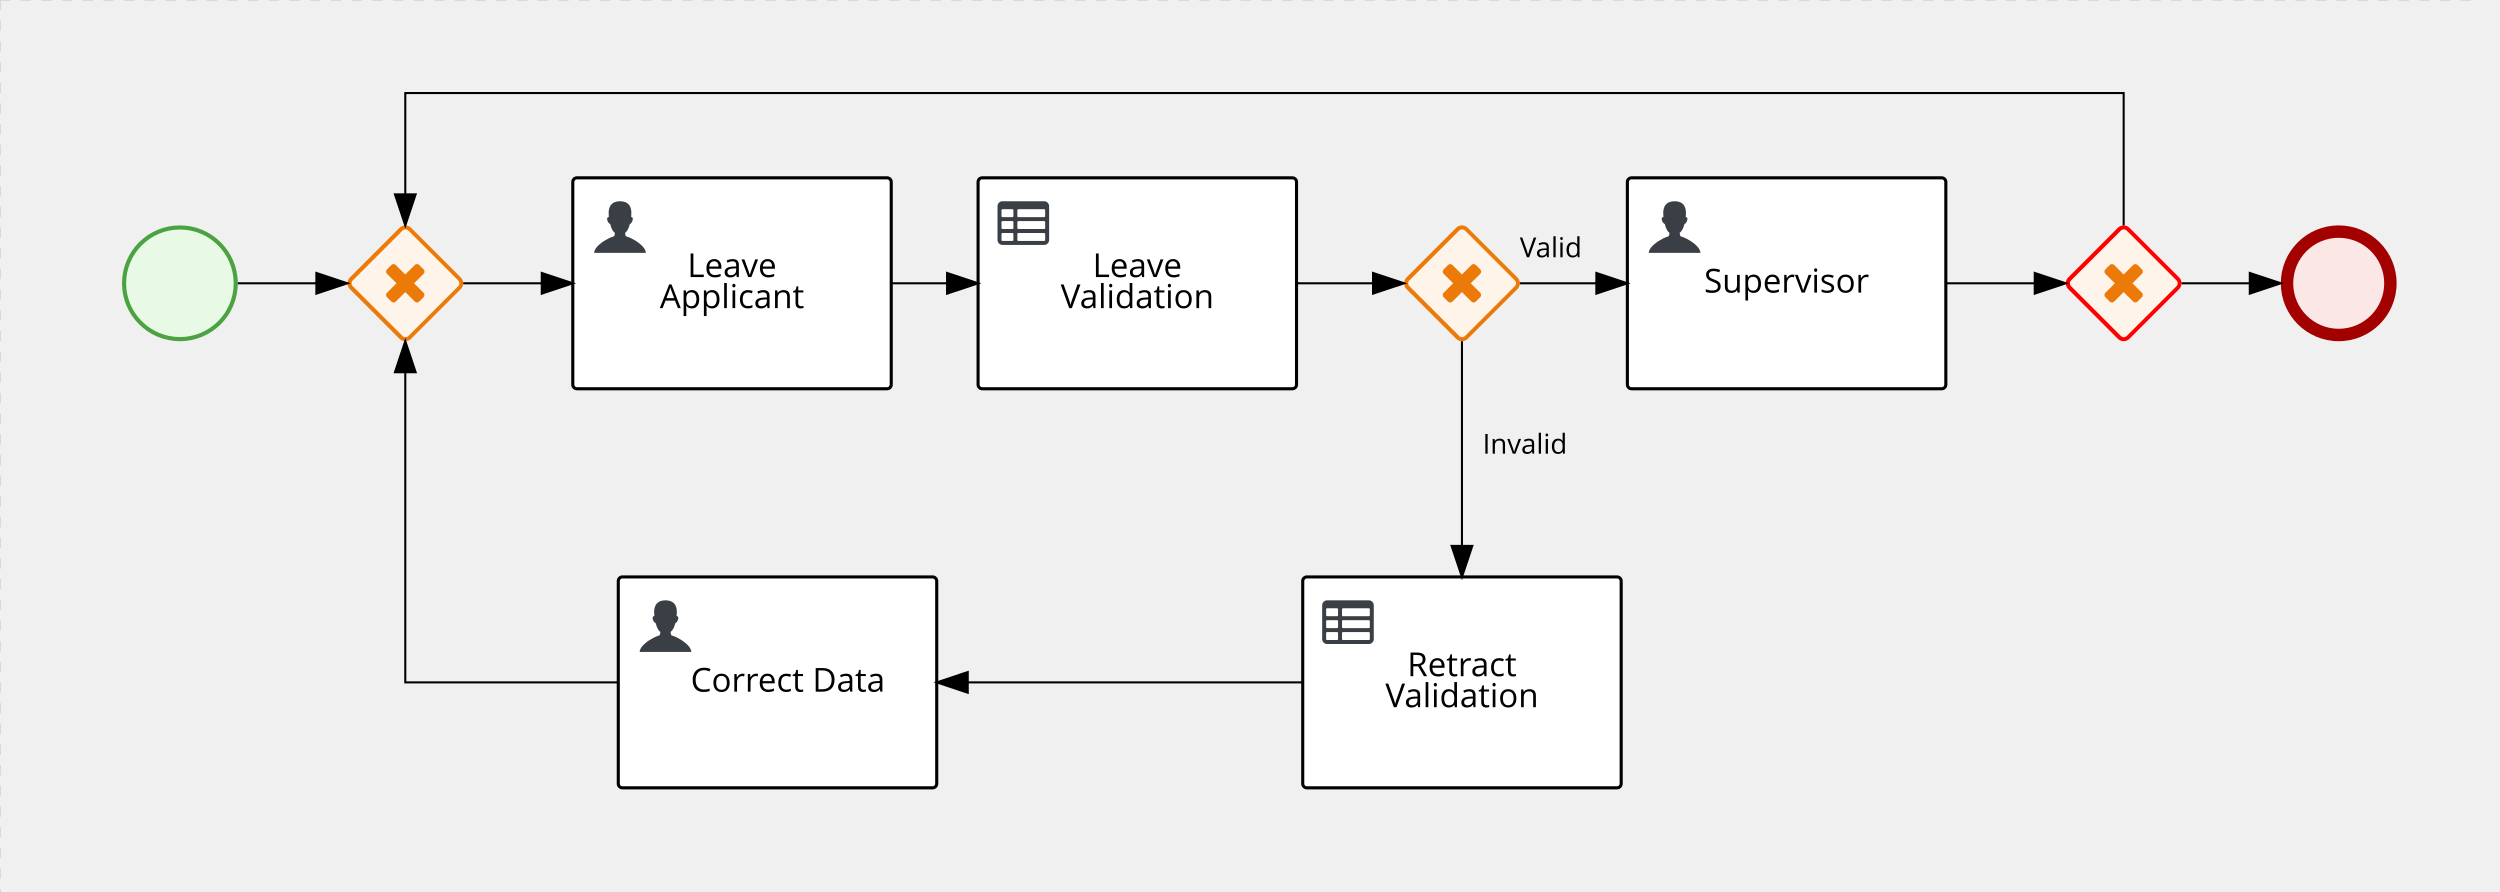
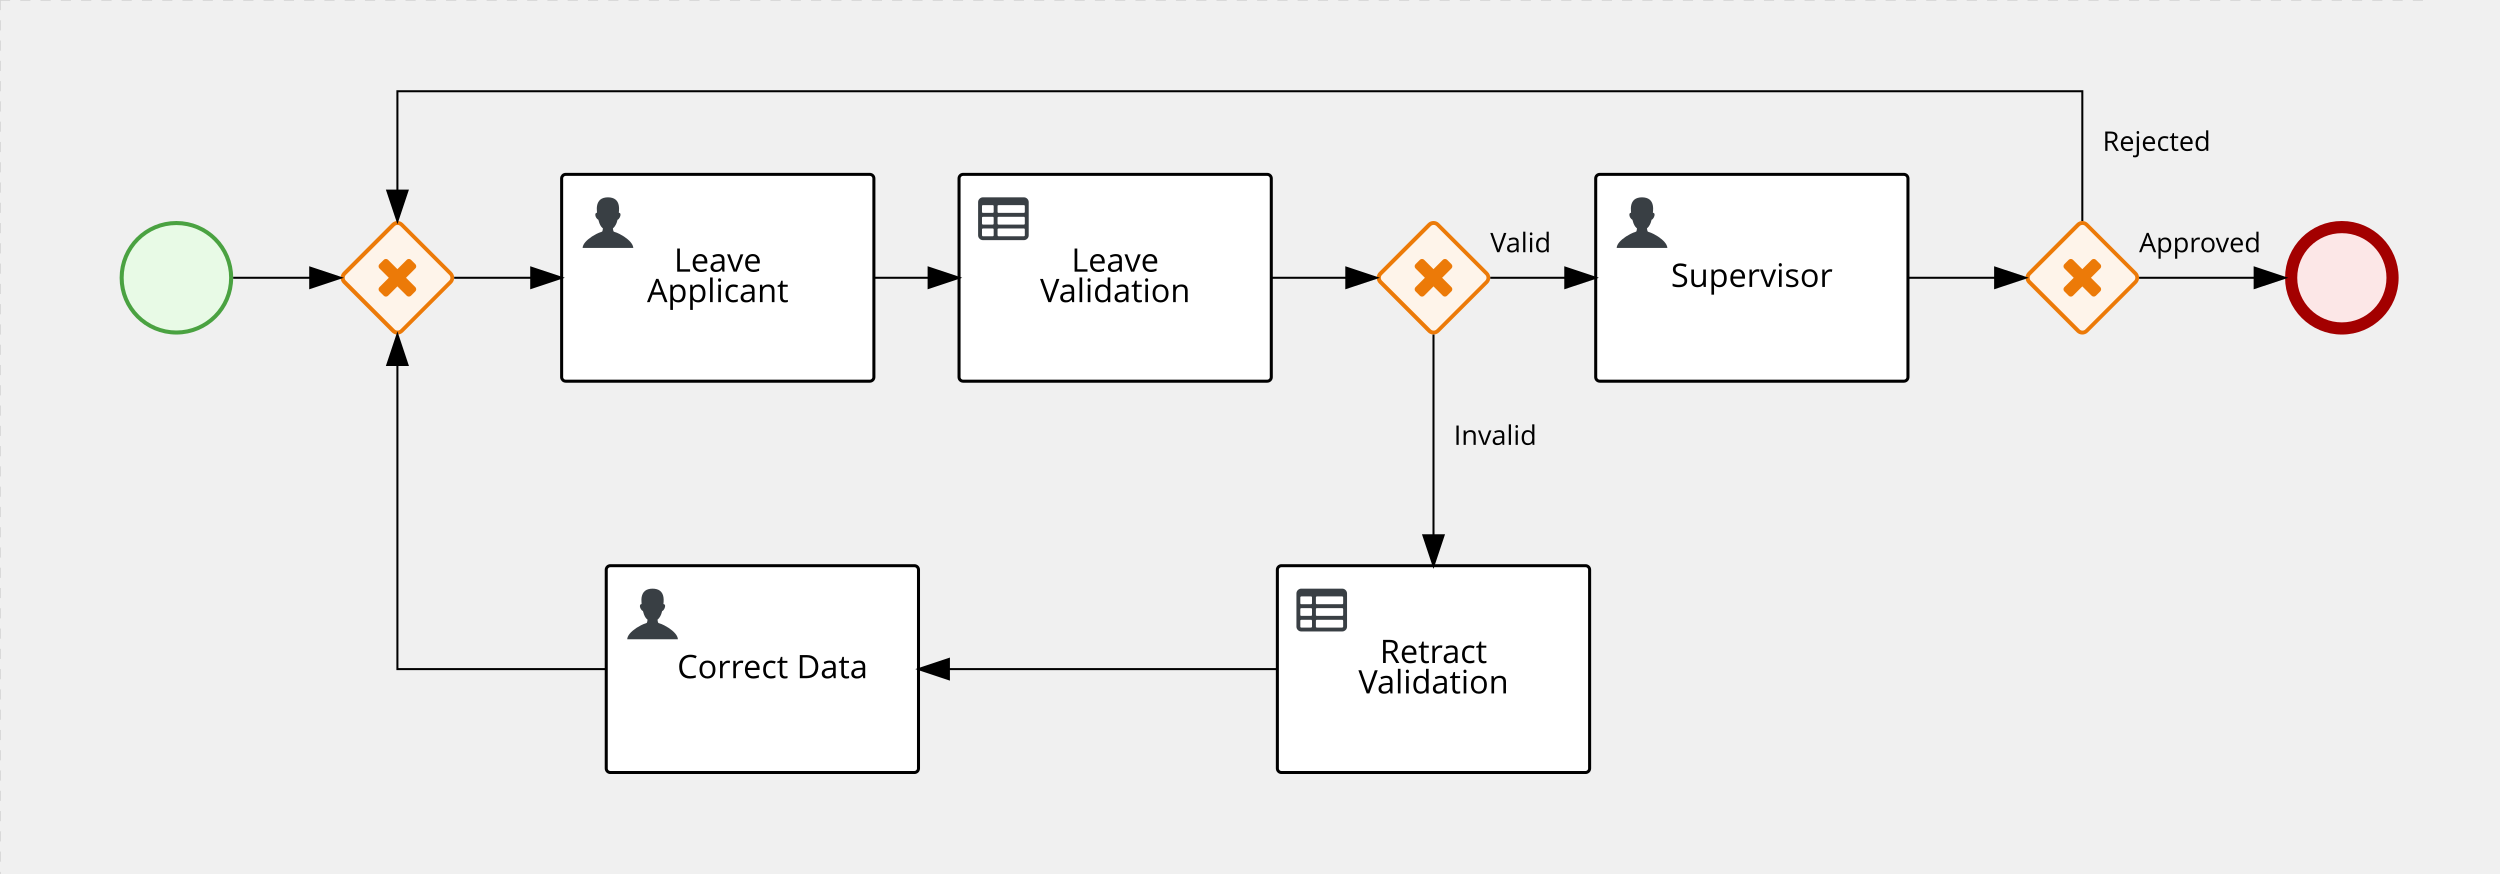
- <svg xmlns="http://www.w3.org/2000/svg" version="1.1" width="1209" height="431" viewBox="0 0 1209 431">
+ <svg xmlns="http://www.w3.org/2000/svg" version="1.1" width="1233" height="431" viewBox="0 0 1233 431">
  <defs />
  <g transform="matrix(1,0,0,1,0,0)">
    <g>
      <g>
        <g>
          <path fill="none" stroke="#d3d3d3" paint-order="fill stroke markers" d=" M 0 0 L 1200 0" stroke-miterlimit="10" stroke-opacity="0.8" stroke-dasharray="5" />
        </g>
        <g>
          <path fill="none" stroke="#d3d3d3" paint-order="fill stroke markers" d=" M 0 0 L 0 800" stroke-miterlimit="10" stroke-opacity="0.8" stroke-dasharray="5" />
        </g>
      </g>
      <g id="_45A9F85B-113D-4D2F-9EC0-90E68557EF6D" bpmn2nodeid="_45A9F85B-113D-4D2F-9EC0-90E68557EF6D" transform="matrix(1,0,0,1,59,109)">
        <g>
          <path fill="none" stroke="none" />
        </g>
        <g transform="matrix(0.125,0,0,0.125,0,0)">
          <g transform="matrix(1,0,0,1,0,0)">
            <path fill="#e8fae6" stroke="none" id="_45A9F85B-113D-4D2F-9EC0-90E68557EF6D?shapeType=BACKGROUND" paint-order="stroke fill markers" d=" M 0 0 M 444 224 C 444 263.9 434.2 300.8 414.4 334.5 C 394.7 368.2 368 394.9 334.4 414.5 C 300.8 434.1 263.9 444 224 444 C 184.1 444 147.2 434.2 113.5 414.4 C 79.8 394.7 53.1 368 33.5 334.4 C 13.9 300.8 4 263.9 4 224 C 4 184.1 13.8 147.2 33.6 113.5 C 53.4 79.8 80.1 53.1 113.6 33.5 C 147.1 13.9 184.1 4 224 4 C 263.9 4 300.8 13.8 334.5 33.6 C 368.2 53.4 394.9 80.1 414.5 113.6 C 434.1 147.1 444 184.1 444 224 Z" />
          </g>
          <g>
            <g transform="matrix(1,0,0,1,0,0)">
              <g transform="matrix(1,0,0,1,0,0)">
                <path fill="#4aa241" stroke="none" id="_45A9F85B-113D-4D2F-9EC0-90E68557EF6D?shapeType=BORDER&amp;renderType=FILL" paint-order="stroke fill markers" d=" M 0 0 M 224 0 C 100.3 0 0 100.3 0 224 C 0 347.7 100.3 448 224 448 C 347.7 448 448 347.7 448 224 C 448 100.3 347.7 0 224 0 Z M 0 0 M 224 432 C 109.1 432 16 338.9 16 224 C 16 109.1 109.1 16 224 16 C 338.9 16 432 109.1 432 224 C 432 338.9 338.9 432 224 432 Z" />
              </g>
            </g>
          </g>
        </g>
        <g transform="matrix(1,0,0,1,28,61)" />
      </g>
      <g id="_3128CA61-06FF-444F-812F-2846A53C544F" bpmn2nodeid="_3128CA61-06FF-444F-812F-2846A53C544F" transform="matrix(1,0,0,1,473,86)">
        <g>
          <path fill="none" stroke="none" />
        </g>
        <g transform="matrix(1,0,0,1,0,0)">
          <path fill="#ffffff" stroke="none" id="_3128CA61-06FF-444F-812F-2846A53C544F?shapeType=BACKGROUND" paint-order="stroke fill markers" d=" M 2 0 L 152 0 L 152 0 A 2 2 0 0 1 154 2 L 154 100 L 154 100 A 2 2 0 0 1 152 102 L 2 102 L 2 102 A 2 2 0 0 1 0 100 L 0 2 L 0 2 A 2 2 0 0 1 2 0 Z" />
        </g>
        <g transform="matrix(1,0,0,1,0,0)">
          <path fill="none" stroke="rgb(0,0,0)" id="_3128CA61-06FF-444F-812F-2846A53C544F?shapeType=BORDER&amp;renderType=STROKE" paint-order="fill stroke markers" d=" M 2 0 L 152 0 L 152 0 A 2 2 0 0 1 154 2 L 154 100 L 154 100 A 2 2 0 0 1 152 102 L 2 102 L 2 102 A 2 2 0 0 1 0 100 L 0 2 L 0 2 A 2 2 0 0 1 2 0 Z" stroke-miterlimit="10" stroke-width="1.5" stroke-dasharray="" />
        </g>
        <g>
          <g transform="matrix(0.06,0,0,0.06,9.4,9.4)">
            <g transform="matrix(1,0,0,1,0,0)">
              <path fill="#393f44" stroke="none" id="_3128CA61-06FF-444F-812F-2846A53C544Fundefined" paint-order="stroke fill markers" d=" M 0 0 M 128 344 L 128 296 C 128 293.7 127.2 291.8 125.8 290.2 C 124.4 288.6 122.4 288 120 288 L 40 288 C 37.7 288 35.8 288.8 34.2 290.2 C 32.6 291.6 32 293.7 32 296 L 32 344 C 32 346.3 32.8 348.2 34.2 349.8 C 35.6 351.4 37.6 352 40 352 L 120 352 C 122.3 352 124.2 351.2 125.8 349.8 C 127.4 348.4 128 346.3 128 344 Z M 0 0 M 128 248 L 128 200 C 128 197.7 127.2 195.8 125.8 194.2 C 124.4 192.6 122.4 192 120 192 L 40 192 C 37.7 192 35.8 192.8 34.2 194.2 C 32.6 195.6 32 197.7 32 200 L 32 248 C 32 250.3 32.8 252.2 34.2 253.8 C 35.6 255.4 37.6 256 40 256 L 120 256 C 122.3 256 124.2 255.2 125.8 253.8 C 127.4 252.4 128 250.3 128 248 Z M 0 0 M 376 352 C 378.3 352 380.2 351.2 381.8 349.8 C 383.4 348.4 384 346.4 384 344 L 384 296 C 384 293.7 383.2 291.8 381.8 290.2 C 380.4 288.6 378.4 288 376 288 L 168 288 C 165.7 288 163.8 288.8 162.2 290.2 C 160.6 291.6 160 293.6 160 296 L 160 344 C 160 346.3 160.8 348.2 162.2 349.8 C 163.6 351.4 165.6 352 168 352 L 376 352 Z M 0 0 M 128 152 L 128 104 C 128 101.7 127.2 99.8 125.8 98.2 C 124.4 96.6 122.3 96 120 96 L 40 96 C 37.7 96 35.8 96.8 34.2 98.2 C 32.6 99.6 32 101.7 32 104 L 32 152 C 32 154.3 32.8 156.2 34.2 157.8 C 35.6 159.4 37.6 160 40 160 L 120 160 C 122.3 160 124.2 159.2 125.8 157.8 C 127.4 156.4 128 154.3 128 152 Z M 0 0 M 376 256 C 378.3 256 380.2 255.2 381.8 253.8 C 383.4 252.4 384 250.4 384 248 L 384 200 C 384 197.7 383.2 195.8 381.8 194.2 C 380.4 192.6 378.4 192 376 192 L 168 192 C 165.7 192 163.8 192.8 162.2 194.2 C 160.6 195.6 160 197.6 160 200 L 160 248 C 160 250.3 160.8 252.2 162.2 253.8 C 163.6 255.4 165.6 256 168 256 L 376 256 Z M 0 0 M 376 160 C 378.3 160 380.2 159.2 381.8 157.8 C 383.4 156.4 384 154.4 384 152 L 384 104 C 384 101.7 383.2 99.8 381.8 98.2 C 380.4 96.6 378.3 96 376 96 L 168 96 C 165.7 96 163.8 96.8 162.2 98.2 C 160.6 99.6 160 101.6 160 104 L 160 152 C 160 154.3 160.8 156.2 162.2 157.8 C 163.6 159.4 165.6 160 168 160 L 376 160 Z M 0 0 M 416 72 L 416 344 C 416 355 412.1 364.4 404.2 372.2 C 396.3 380 387 384 376 384 L 40 384 C 29 384 19.6 380.1 11.8 372.2 C 4 364.3 0 355 0 344 L 0 72 C 0 61 3.9 51.6 11.8 43.8 C 19.7 36 29 32 40 32 L 376 32 C 387 32 396.4 35.9 404.2 43.8 C 412 51.7 416 61 416 72 Z" />
            </g>
          </g>
        </g>
        <g transform="matrix(1,0,0,1,39.96094,36)">
          <text fill="#000000" stroke="none" font-family="Open Sans" font-size="12pt" font-style="normal" font-weight="normal" text-decoration="normal" x="37.039" y="12" text-anchor="middle" dominant-baseline="alphabetic">   Leave    </text>
          <text fill="#000000" stroke="none" font-family="Open Sans" font-size="12pt" font-style="normal" font-weight="normal" text-decoration="normal" x="37.039" y="27" text-anchor="middle" dominant-baseline="alphabetic">Validation</text>
        </g>
      </g>
-       <g id="_B53A46A0-3776-4D28-A515-E88C177B3C60" bpmn2nodeid="_B53A46A0-3776-4D28-A515-E88C177B3C60" transform="matrix(1,0,0,1,1103,109)">
-         <g>
-           <path fill="none" stroke="none" />
-         </g>
-         <g transform="matrix(0.125,0,0,0.125,0,0)">
-           <g transform="matrix(1,0,0,1,0,0)">
-             <path fill="#fce7e7" stroke="none" id="_B53A46A0-3776-4D28-A515-E88C177B3C60?shapeType=BACKGROUND" paint-order="stroke fill markers" d=" M 0 0 M 444 224 C 444 263.9 434.2 300.8 414.4 334.5 C 394.7 368.2 368 394.9 334.4 414.5 C 300.8 434.1 263.9 444 224 444 C 184.1 444 147.2 434.2 113.5 414.4 C 79.8 394.7 53.1 368 33.5 334.4 C 13.9 300.8 4 263.9 4 224 C 4 184.1 13.8 147.2 33.6 113.5 C 53.4 79.8 80.1 53.1 113.6 33.5 C 147.1 13.9 184.1 4 224 4 C 263.9 4 300.8 13.8 334.5 33.6 C 368.2 53.4 394.9 80.1 414.5 113.6 C 434.1 147.1 444 184.1 444 224 Z" />
-           </g>
-           <g>
-             <g transform="matrix(1,0,0,1,0,0)">
-               <g transform="matrix(1,0,0,1,0,0)">
-                 <path fill="#a30000" stroke="none" id="_B53A46A0-3776-4D28-A515-E88C177B3C60?shapeType=BORDER&amp;renderType=FILL" paint-order="stroke fill markers" d=" M 0 0 M 224 0 C 100.3 0 0 100.3 0 224 C 0 347.7 100.3 448 224 448 C 347.7 448 448 347.7 448 224 C 448 100.3 347.7 0 224 0 Z M 0 0 M 224 400 C 126.8 400 48 321.2 48 224 C 48 126.8 126.8 48 224 48 C 321.2 48 400 126.8 400 224 C 400 321.2 321.2 400 224 400 Z" />
-               </g>
-             </g>
-           </g>
-         </g>
-         <g transform="matrix(1,0,0,1,28,61)" />
-       </g>
      <g id="_3A1455F0-6B95-41C6-AA6C-50686B420504" bpmn2nodeid="_3A1455F0-6B95-41C6-AA6C-50686B420504" transform="matrix(1,0,0,1,168,109)">
        <g>
          <path fill="none" stroke="none" />
        </g>
        <g transform="matrix(0.125,0,0,0.125,0,0)">
          <g transform="matrix(1,0,0,1,0,0)">
            <path fill="#fef4ea" stroke="none" id="_3A1455F0-6B95-41C6-AA6C-50686B420504?shapeType=BACKGROUND" paint-order="stroke fill markers" d=" M 0 0 M 224.4 4.3 C 216.4 4.3 208.4 7.3 202.3 13.4 L 13.5 202.2 C 1.3 214.4 1.3 234.2 13.5 246.4 L 202.2 435.1 C 208.3 441.2 216.4 444.2 224.3 444.2 C 232.2 444.2 240.3 441.2 246.4 435.1 L 435.1 246.4 C 447.3 234.2 447.3 214.4 435.1 202.2 L 246.5 13.4 C 240.4 7.3 232.4 4.3 224.4 4.3 L 224.4 4.3 Z" />
          </g>
          <g>
            <g transform="matrix(1,0,0,1,0,0)">
              <g transform="matrix(1,0,0,1,0,0)">
-                 <path fill="#ec7a08" stroke="none" id="_3A1455F0-6B95-41C6-AA6C-50686B420504?shapeType=BORDER&amp;renderType=FILL" paint-order="stroke fill markers" d=" M 0 0 M 20.8 212.7 L 213.3 20.2 C 219.6 13.9 229.7 13.9 235.9 20.2 L 428.4 212.7 C 434.7 219 434.7 229.1 428.4 235.3 L 235.9 427.8 C 229.6 434.1 219.5 434.1 213.3 427.8 L 20.8 235.3 C 14.5 229.1 14.5 218.9 20.8 212.7 L 20.8 212.7 Z M 0 0 M 0 224 C 0 232.1 3.1 240.3 9.3 246.5 L 201.5 438.7 C 213.9 451.1 234.1 451.1 246.5 438.7 L 438.7 246.5 C 444.9 240.3 448 232.1 448 224 C 448 215.9 444.9 207.7 438.7 201.5 L 246.5 9.3 C 234.1 -3.1 213.9 -3.1 201.5 9.3 L 9.3 201.5 C 3.1 207.7 0 215.9 0 224 L 0 224 Z" />
+                 <path fill="rgb(236,122,8)" stroke="none" id="_3A1455F0-6B95-41C6-AA6C-50686B420504?shapeType=BORDER&amp;renderType=FILL" paint-order="stroke fill markers" d=" M 0 0 M 20.8 212.7 L 213.3 20.2 C 219.6 13.9 229.7 13.9 235.9 20.2 L 428.4 212.7 C 434.7 219 434.7 229.1 428.4 235.3 L 235.9 427.8 C 229.6 434.1 219.5 434.1 213.3 427.8 L 20.8 235.3 C 14.5 229.1 14.5 218.9 20.8 212.7 L 20.8 212.7 Z M 0 0 M 0 224 C 0 232.1 3.1 240.3 9.3 246.5 L 201.5 438.7 C 213.9 451.1 234.1 451.1 246.5 438.7 L 438.7 246.5 C 444.9 240.3 448 232.1 448 224 C 448 215.9 444.9 207.7 438.7 201.5 L 246.5 9.3 C 234.1 -3.1 213.9 -3.1 201.5 9.3 L 9.3 201.5 C 3.1 207.7 0 215.9 0 224 L 0 224 Z" />
              </g>
            </g>
          </g>
          <g>
            <g transform="matrix(1,0,0,1,0,0)">
              <g transform="matrix(1,0,0,1,0,0)">
                <path fill="#ec7a08" stroke="none" id="_3A1455F0-6B95-41C6-AA6C-50686B420504undefined" paint-order="stroke fill markers" d=" M 0 0 M 298.2 269.2 C 298.2 272.6 297.1 275.3 294.7 277.7 L 277.7 294.7 C 275.3 297.1 272.6 298.2 269.2 298.2 C 265.8 298.2 263.1 297.1 260.7 294.7 L 224 258 L 187.2 294.8 C 184.8 297.2 182.1 298.3 178.7 298.3 C 175.3 298.3 172.6 297.2 170.2 294.8 L 153.2 277.8 C 150.8 275.4 149.7 272.7 149.7 269.3 C 149.7 265.9 150.8 263.2 153.2 260.8 L 190 224 L 153.2 187.2 C 150.8 184.8 149.7 182 149.7 178.7 C 149.7 175.3 150.8 172.5 153.2 170.2 L 170.2 153.2 C 172.6 150.8 175.3 149.7 178.7 149.7 C 182.1 149.7 184.8 150.8 187.2 153.2 L 224 190 L 260.8 153.2 C 263.2 150.8 265.9 149.7 269.3 149.7 C 272.7 149.7 275.4 150.8 277.8 153.2 L 294.8 170.2 C 297.2 172.5 298.3 175.3 298.3 178.7 C 298.3 182 297.2 184.8 294.8 187.2 L 258 224 L 294.8 260.8 C 297.1 263.1 298.2 265.9 298.2 269.2 Z" />
              </g>
            </g>
          </g>
        </g>
        <g transform="matrix(1,0,0,1,28,61)" />
      </g>
      <g id="_FD8B6097-A420-4361-A108-7C8D0276E09D" bpmn2nodeid="_FD8B6097-A420-4361-A108-7C8D0276E09D" transform="matrix(1,0,0,1,299,279)">
        <g>
          <path fill="none" stroke="none" />
        </g>
        <g transform="matrix(1,0,0,1,0,0)">
          <path fill="#ffffff" stroke="none" id="_FD8B6097-A420-4361-A108-7C8D0276E09D?shapeType=BACKGROUND" paint-order="stroke fill markers" d=" M 2 0 L 152 0 L 152 0 A 2 2 0 0 1 154 2 L 154 100 L 154 100 A 2 2 0 0 1 152 102 L 2 102 L 2 102 A 2 2 0 0 1 0 100 L 0 2 L 0 2 A 2 2 0 0 1 2 0 Z" />
        </g>
        <g transform="matrix(1,0,0,1,0,0)">
          <path fill="none" stroke="#000000" id="_FD8B6097-A420-4361-A108-7C8D0276E09D?shapeType=BORDER&amp;renderType=STROKE" paint-order="fill stroke markers" d=" M 2 0 L 152 0 L 152 0 A 2 2 0 0 1 154 2 L 154 100 L 154 100 A 2 2 0 0 1 152 102 L 2 102 L 2 102 A 2 2 0 0 1 0 100 L 0 2 L 0 2 A 2 2 0 0 1 2 0 Z" stroke-miterlimit="10" stroke-width="1.5" stroke-dasharray="" />
        </g>
        <g>
          <g transform="matrix(0.06,0,0,0.06,9.4,9.4)">
            <g transform="matrix(1,0,0,1,0,0)">
              <path fill="#393f44" stroke="none" id="_FD8B6097-A420-4361-A108-7C8D0276E09Dundefined" paint-order="stroke fill markers" d=" M 0 0 M 16 445.21 C 16 440.869 18.784 431.129 22.001 424.217 C 35.768 394.64 77.283 359.28 129 333.084 C 144.516 325.224 157.347 319.964 167.807 317.174 C 171.932 316.074 175.729 314.414 176.525 313.363 C 178.894 310.234 180.914 302.908 181.727 294.5 L 182.5 286.5 L 178.507 283.455 C 166.303 274.146 154.284 251.678 148.04 226.5 C 145.611 216.707 145.056 215.462 142.984 215.158 C 141.703 214.97 138.083 212.243 134.939 209.099 C 123.233 197.393 116.891 177.376 121.44 166.49 C 123.002 162.751 128.155 159.01 131.75 159.004 C 134.448 159 134.471 158.603 132.914 138.788 C 130.927 113.496 134.279 92.265 143.132 74.076 C 152.232 55.38 167.569 42.882 189.049 36.66 C 210.203 30.532 237.797 30.532 258.951 36.66 C 300.042 48.563 318.958 83.806 314.955 141 C 314.32 150.075 313.624 157.788 313.409 158.14 C 313.194 158.493 314.575 159.073 316.479 159.43 C 328.929 161.766 330.986 177.018 321.496 196.621 C 316.903 206.109 309.357 214.508 304.817 215.185 C 303.023 215.453 302.293 217.146 299.943 226.5 C 296.659 239.567 294.474 245.305 287.948 257.995 C 282.491 268.606 273.035 281.109 268.108 284.229 L 264.871 286.278 L 265.518 292.889 C 266.345 301.33 268.639 309.871 270.877 312.837 C 272.067 314.415 275.002 315.79 280.063 317.139 C 291.069 320.075 303.617 325.274 321 334.102 C 369.815 358.891 410.848 393.758 425.032 422.5 C 429.07 430.682 432 440.232 432 445.21 L 432 448 L 224 448 L 16 448 L 16 445.21 Z" />
            </g>
          </g>
        </g>
        <g transform="matrix(1,0,0,1,4.04,13.68)">
          <g transform="matrix(0.04,0,0,0.04,63.36,69.12)">
            <g transform="matrix(1,0,0,1,0,0)">
              <path fill="none" stroke="none" />
            </g>
            <g transform="matrix(1,0,0,1,0,0)">
              <path fill="none" stroke="none" />
            </g>
          </g>
        </g>
        <g transform="matrix(1,0,0,1,35,43.5)">
          <text fill="#000000" stroke="none" font-family="Open Sans" font-size="12pt" font-style="normal" font-weight="normal" text-decoration="normal" x="47.004" y="12" text-anchor="middle" dominant-baseline="alphabetic">Correct Data</text>
        </g>
      </g>
      <g id="_AF8FD5C0-3640-46F4-9AAA-086F78527987" bpmn2nodeid="_AF8FD5C0-3640-46F4-9AAA-086F78527987" transform="matrix(1,0,0,1,630,279)">
        <g>
          <path fill="none" stroke="none" />
        </g>
        <g transform="matrix(1,0,0,1,0,0)">
          <path fill="#ffffff" stroke="none" id="_AF8FD5C0-3640-46F4-9AAA-086F78527987?shapeType=BACKGROUND" paint-order="stroke fill markers" d=" M 2 0 L 152 0 L 152 0 A 2 2 0 0 1 154 2 L 154 100 L 154 100 A 2 2 0 0 1 152 102 L 2 102 L 2 102 A 2 2 0 0 1 0 100 L 0 2 L 0 2 A 2 2 0 0 1 2 0 Z" />
        </g>
        <g transform="matrix(1,0,0,1,0,0)">
          <path fill="none" stroke="rgb(0,0,0)" id="_AF8FD5C0-3640-46F4-9AAA-086F78527987?shapeType=BORDER&amp;renderType=STROKE" paint-order="fill stroke markers" d=" M 2 0 L 152 0 L 152 0 A 2 2 0 0 1 154 2 L 154 100 L 154 100 A 2 2 0 0 1 152 102 L 2 102 L 2 102 A 2 2 0 0 1 0 100 L 0 2 L 0 2 A 2 2 0 0 1 2 0 Z" stroke-miterlimit="10" stroke-width="1.5" stroke-dasharray="" />
        </g>
        <g>
          <g transform="matrix(0.06,0,0,0.06,9.4,9.4)">
            <g transform="matrix(1,0,0,1,0,0)">
              <path fill="#393f44" stroke="none" id="_AF8FD5C0-3640-46F4-9AAA-086F78527987undefined" paint-order="stroke fill markers" d=" M 0 0 M 128 344 L 128 296 C 128 293.7 127.2 291.8 125.8 290.2 C 124.4 288.6 122.4 288 120 288 L 40 288 C 37.7 288 35.8 288.8 34.2 290.2 C 32.6 291.6 32 293.7 32 296 L 32 344 C 32 346.3 32.8 348.2 34.2 349.8 C 35.6 351.4 37.6 352 40 352 L 120 352 C 122.3 352 124.2 351.2 125.8 349.8 C 127.4 348.4 128 346.3 128 344 Z M 0 0 M 128 248 L 128 200 C 128 197.7 127.2 195.8 125.8 194.2 C 124.4 192.6 122.4 192 120 192 L 40 192 C 37.7 192 35.8 192.8 34.2 194.2 C 32.6 195.6 32 197.7 32 200 L 32 248 C 32 250.3 32.8 252.2 34.2 253.8 C 35.6 255.4 37.6 256 40 256 L 120 256 C 122.3 256 124.2 255.2 125.8 253.8 C 127.4 252.4 128 250.3 128 248 Z M 0 0 M 376 352 C 378.3 352 380.2 351.2 381.8 349.8 C 383.4 348.4 384 346.4 384 344 L 384 296 C 384 293.7 383.2 291.8 381.8 290.2 C 380.4 288.6 378.4 288 376 288 L 168 288 C 165.7 288 163.8 288.8 162.2 290.2 C 160.6 291.6 160 293.6 160 296 L 160 344 C 160 346.3 160.8 348.2 162.2 349.8 C 163.6 351.4 165.6 352 168 352 L 376 352 Z M 0 0 M 128 152 L 128 104 C 128 101.7 127.2 99.8 125.8 98.2 C 124.4 96.6 122.3 96 120 96 L 40 96 C 37.7 96 35.8 96.8 34.2 98.2 C 32.6 99.6 32 101.7 32 104 L 32 152 C 32 154.3 32.8 156.2 34.2 157.8 C 35.6 159.4 37.6 160 40 160 L 120 160 C 122.3 160 124.2 159.2 125.8 157.8 C 127.4 156.4 128 154.3 128 152 Z M 0 0 M 376 256 C 378.3 256 380.2 255.2 381.8 253.8 C 383.4 252.4 384 250.4 384 248 L 384 200 C 384 197.7 383.2 195.8 381.8 194.2 C 380.4 192.6 378.4 192 376 192 L 168 192 C 165.7 192 163.8 192.8 162.2 194.2 C 160.6 195.6 160 197.6 160 200 L 160 248 C 160 250.3 160.8 252.2 162.2 253.8 C 163.6 255.4 165.6 256 168 256 L 376 256 Z M 0 0 M 376 160 C 378.3 160 380.2 159.2 381.8 157.8 C 383.4 156.4 384 154.4 384 152 L 384 104 C 384 101.7 383.2 99.8 381.8 98.2 C 380.4 96.6 378.3 96 376 96 L 168 96 C 165.7 96 163.8 96.8 162.2 98.2 C 160.6 99.6 160 101.6 160 104 L 160 152 C 160 154.3 160.8 156.2 162.2 157.8 C 163.6 159.4 165.6 160 168 160 L 376 160 Z M 0 0 M 416 72 L 416 344 C 416 355 412.1 364.4 404.2 372.2 C 396.3 380 387 384 376 384 L 40 384 C 29 384 19.6 380.1 11.8 372.2 C 4 364.3 0 355 0 344 L 0 72 C 0 61 3.9 51.6 11.8 43.8 C 19.7 36 29 32 40 32 L 376 32 C 387 32 396.4 35.9 404.2 43.8 C 412 51.7 416 61 416 72 Z" />
            </g>
          </g>
        </g>
        <g transform="matrix(1,0,0,1,39.96094,36)">
          <text fill="#000000" stroke="none" font-family="Open Sans" font-size="12pt" font-style="normal" font-weight="normal" text-decoration="normal" x="37.039" y="12" text-anchor="middle" dominant-baseline="alphabetic">  Retract   </text>
          <text fill="#000000" stroke="none" font-family="Open Sans" font-size="12pt" font-style="normal" font-weight="normal" text-decoration="normal" x="37.039" y="27" text-anchor="middle" dominant-baseline="alphabetic">Validation</text>
        </g>
      </g>
      <g id="_5BA29A1B-BB4C-437E-9E50-5C4AE30BDF78" bpmn2nodeid="_5BA29A1B-BB4C-437E-9E50-5C4AE30BDF78" transform="matrix(1,0,0,1,277,86)">
        <g>
          <path fill="none" stroke="none" />
        </g>
        <g transform="matrix(1,0,0,1,0,0)">
          <path fill="#ffffff" stroke="none" id="_5BA29A1B-BB4C-437E-9E50-5C4AE30BDF78?shapeType=BACKGROUND" paint-order="stroke fill markers" d=" M 2 0 L 152 0 L 152 0 A 2 2 0 0 1 154 2 L 154 100 L 154 100 A 2 2 0 0 1 152 102 L 2 102 L 2 102 A 2 2 0 0 1 0 100 L 0 2 L 0 2 A 2 2 0 0 1 2 0 Z" />
        </g>
        <g transform="matrix(1,0,0,1,0,0)">
          <path fill="none" stroke="#000000" id="_5BA29A1B-BB4C-437E-9E50-5C4AE30BDF78?shapeType=BORDER&amp;renderType=STROKE" paint-order="fill stroke markers" d=" M 2 0 L 152 0 L 152 0 A 2 2 0 0 1 154 2 L 154 100 L 154 100 A 2 2 0 0 1 152 102 L 2 102 L 2 102 A 2 2 0 0 1 0 100 L 0 2 L 0 2 A 2 2 0 0 1 2 0 Z" stroke-miterlimit="10" stroke-width="1.5" stroke-dasharray="" />
        </g>
        <g>
          <g transform="matrix(0.06,0,0,0.06,9.4,9.4)">
            <g transform="matrix(1,0,0,1,0,0)">
              <path fill="#393f44" stroke="none" id="_5BA29A1B-BB4C-437E-9E50-5C4AE30BDF78undefined" paint-order="stroke fill markers" d=" M 0 0 M 16 445.21 C 16 440.869 18.784 431.129 22.001 424.217 C 35.768 394.64 77.283 359.28 129 333.084 C 144.516 325.224 157.347 319.964 167.807 317.174 C 171.932 316.074 175.729 314.414 176.525 313.363 C 178.894 310.234 180.914 302.908 181.727 294.5 L 182.5 286.5 L 178.507 283.455 C 166.303 274.146 154.284 251.678 148.04 226.5 C 145.611 216.707 145.056 215.462 142.984 215.158 C 141.703 214.97 138.083 212.243 134.939 209.099 C 123.233 197.393 116.891 177.376 121.44 166.49 C 123.002 162.751 128.155 159.01 131.75 159.004 C 134.448 159 134.471 158.603 132.914 138.788 C 130.927 113.496 134.279 92.265 143.132 74.076 C 152.232 55.38 167.569 42.882 189.049 36.66 C 210.203 30.532 237.797 30.532 258.951 36.66 C 300.042 48.563 318.958 83.806 314.955 141 C 314.32 150.075 313.624 157.788 313.409 158.14 C 313.194 158.493 314.575 159.073 316.479 159.43 C 328.929 161.766 330.986 177.018 321.496 196.621 C 316.903 206.109 309.357 214.508 304.817 215.185 C 303.023 215.453 302.293 217.146 299.943 226.5 C 296.659 239.567 294.474 245.305 287.948 257.995 C 282.491 268.606 273.035 281.109 268.108 284.229 L 264.871 286.278 L 265.518 292.889 C 266.345 301.33 268.639 309.871 270.877 312.837 C 272.067 314.415 275.002 315.79 280.063 317.139 C 291.069 320.075 303.617 325.274 321 334.102 C 369.815 358.891 410.848 393.758 425.032 422.5 C 429.07 430.682 432 440.232 432 445.21 L 432 448 L 224 448 L 16 448 L 16 445.21 Z" />
            </g>
          </g>
        </g>
        <g transform="matrix(1,0,0,1,4.04,13.68)">
          <g transform="matrix(0.04,0,0,0.04,63.36,69.12)">
            <g transform="matrix(1,0,0,1,0,0)">
              <path fill="none" stroke="none" />
            </g>
            <g transform="matrix(1,0,0,1,0,0)">
              <path fill="none" stroke="none" />
            </g>
          </g>
        </g>
        <g transform="matrix(1,0,0,1,42.09375,36)">
          <text fill="#000000" stroke="none" font-family="Open Sans" font-size="12pt" font-style="normal" font-weight="normal" text-decoration="normal" x="34.906" y="12" text-anchor="middle" dominant-baseline="alphabetic">  Leave    </text>
          <text fill="#000000" stroke="none" font-family="Open Sans" font-size="12pt" font-style="normal" font-weight="normal" text-decoration="normal" x="34.906" y="27" text-anchor="middle" dominant-baseline="alphabetic">Applicant</text>
        </g>
      </g>
      <g id="_7B8E6A5F-8B7A-4416-B901-70FBFC22E4FF" bpmn2nodeid="_7B8E6A5F-8B7A-4416-B901-70FBFC22E4FF">
        <g>
          <path fill="none" stroke="#000000" paint-order="fill stroke markers" d=" M 115 137 L 153 137" stroke-miterlimit="10" stroke-dasharray="" />
        </g>
        <g transform="matrix(1,0,0,1,115,137)" />
        <g transform="matrix(6.123233995736766e-17,1,-1,6.123233995736766e-17,168,132)">
          <path fill="#000000" stroke="#000000" paint-order="fill stroke markers" d=" M 10 15 L 0 15 L 5 0 Z" stroke-miterlimit="10" stroke-dasharray="" />
        </g>
        <g transform="matrix(1,0,0,1,115,127)" />
      </g>
      <g id="_9BF0AC85-793C-40EF-9B66-0702ABE814D4" bpmn2nodeid="_9BF0AC85-793C-40EF-9B66-0702ABE814D4">
        <g>
          <path fill="none" stroke="#000000" paint-order="fill stroke markers" d=" M 224 137 L 262 137" stroke-miterlimit="10" stroke-dasharray="" />
        </g>
        <g transform="matrix(1,0,0,1,224,137)" />
        <g transform="matrix(6.123233995736766e-17,1,-1,6.123233995736766e-17,277,132)">
          <path fill="#000000" stroke="#000000" paint-order="fill stroke markers" d=" M 10 15 L 0 15 L 5 0 Z" stroke-miterlimit="10" stroke-dasharray="" />
        </g>
        <g transform="matrix(1,0,0,1,224,127)" />
      </g>
      <g id="_BA3DE381-9A1D-48B5-8E73-8C1123AAAAE6" bpmn2nodeid="_BA3DE381-9A1D-48B5-8E73-8C1123AAAAE6">
        <g>
          <path fill="none" stroke="#000000" paint-order="fill stroke markers" d=" M 431 137 L 458 137" stroke-miterlimit="10" stroke-dasharray="" />
        </g>
        <g transform="matrix(1,0,0,1,431,137)" />
        <g transform="matrix(6.123233995736766e-17,1,-1,6.123233995736766e-17,473,132)">
          <path fill="#000000" stroke="#000000" paint-order="fill stroke markers" d=" M 10 15 L 0 15 L 5 0 Z" stroke-miterlimit="10" stroke-dasharray="" />
        </g>
        <g transform="matrix(1,0,0,1,431,127)" />
      </g>
      <g id="_ABF817A7-8640-4E8C-BF2B-CCA9E00A9755" bpmn2nodeid="_ABF817A7-8640-4E8C-BF2B-CCA9E00A9755">
        <g>
          <path fill="none" stroke="#000000" paint-order="fill stroke markers" d=" M 630 330 L 468 330" stroke-miterlimit="10" stroke-dasharray="" />
        </g>
        <g transform="matrix(1,0,0,1,630,330)" />
        <g transform="matrix(-1.8369701987210297e-16,-1,1,-1.8369701987210297e-16,453,335)">
          <path fill="#000000" stroke="#000000" paint-order="fill stroke markers" d=" M 10 15 L 0 15 L 5 0 Z" stroke-miterlimit="10" stroke-dasharray="" />
        </g>
        <g transform="matrix(1,0,0,1,453,320)" />
      </g>
      <g id="_2B5B0E25-5DF6-4B9D-AB33-FCFA6B675F89" bpmn2nodeid="_2B5B0E25-5DF6-4B9D-AB33-FCFA6B675F89">
        <g>
          <path fill="none" stroke="#000000" paint-order="fill stroke markers" d=" M 299 330 L 196 330 L 196 180" stroke-miterlimit="10" stroke-dasharray="" />
        </g>
        <g transform="matrix(1,0,0,1,299,330)" />
        <g transform="matrix(1,0,0,1,191,165)">
          <path fill="#000000" stroke="#000000" paint-order="fill stroke markers" d=" M 10 15 L 0 15 L 5 0 Z" stroke-miterlimit="10" stroke-dasharray="" />
        </g>
        <g transform="matrix(1,0,0,1,196,320)" />
      </g>
      <g transform="matrix(1,0,0,1,59,109)" />
      <g transform="matrix(1,0,0,1,473,86)" />
-       <g transform="matrix(1,0,0,1,1103,109)" />
      <g transform="matrix(1,0,0,1,168,109)" />
      <g transform="matrix(1,0,0,1,299,279)" />
      <g transform="matrix(1,0,0,1,630,279)" />
      <g transform="matrix(1,0,0,1,277,86)" />
      <g id="_C78FB89A-DA4C-4959-97D3-B05EA36A312D" bpmn2nodeid="_C78FB89A-DA4C-4959-97D3-B05EA36A312D" transform="matrix(1,0,0,1,679,109)">
        <g>
          <path fill="none" stroke="none" />
        </g>
        <g transform="matrix(0.125,0,0,0.125,0,0)">
          <g transform="matrix(1,0,0,1,0,0)">
            <path fill="#fef4ea" stroke="none" id="_C78FB89A-DA4C-4959-97D3-B05EA36A312D?shapeType=BACKGROUND" paint-order="stroke fill markers" d=" M 0 0 M 224.4 4.3 C 216.4 4.3 208.4 7.3 202.3 13.4 L 13.5 202.2 C 1.3 214.4 1.3 234.2 13.5 246.4 L 202.2 435.1 C 208.3 441.2 216.4 444.2 224.3 444.2 C 232.2 444.2 240.3 441.2 246.4 435.1 L 435.1 246.4 C 447.3 234.2 447.3 214.4 435.1 202.2 L 246.5 13.4 C 240.4 7.3 232.4 4.3 224.4 4.3 L 224.4 4.3 Z" />
          </g>
          <g>
            <g transform="matrix(1,0,0,1,0,0)">
              <g transform="matrix(1,0,0,1,0,0)">
                <path fill="rgb(236,122,8)" stroke="none" id="_C78FB89A-DA4C-4959-97D3-B05EA36A312D?shapeType=BORDER&amp;renderType=FILL" paint-order="stroke fill markers" d=" M 0 0 M 20.8 212.7 L 213.3 20.2 C 219.6 13.9 229.7 13.9 235.9 20.2 L 428.4 212.7 C 434.7 219 434.7 229.1 428.4 235.3 L 235.9 427.8 C 229.6 434.1 219.5 434.1 213.3 427.8 L 20.8 235.3 C 14.5 229.1 14.5 218.9 20.8 212.7 L 20.8 212.7 Z M 0 0 M 0 224 C 0 232.1 3.1 240.3 9.3 246.5 L 201.5 438.7 C 213.9 451.1 234.1 451.1 246.5 438.7 L 438.7 246.5 C 444.9 240.3 448 232.1 448 224 C 448 215.9 444.9 207.7 438.7 201.5 L 246.5 9.3 C 234.1 -3.1 213.9 -3.1 201.5 9.3 L 9.3 201.5 C 3.1 207.7 0 215.9 0 224 L 0 224 Z" />
              </g>
            </g>
          </g>
          <g>
            <g transform="matrix(1,0,0,1,0,0)">
              <g transform="matrix(1,0,0,1,0,0)">
                <path fill="#ec7a08" stroke="none" id="_C78FB89A-DA4C-4959-97D3-B05EA36A312Dundefined" paint-order="stroke fill markers" d=" M 0 0 M 298.2 269.2 C 298.2 272.6 297.1 275.3 294.7 277.7 L 277.7 294.7 C 275.3 297.1 272.6 298.2 269.2 298.2 C 265.8 298.2 263.1 297.1 260.7 294.7 L 224 258 L 187.2 294.8 C 184.8 297.2 182.1 298.3 178.7 298.3 C 175.3 298.3 172.6 297.2 170.2 294.8 L 153.2 277.8 C 150.8 275.4 149.7 272.7 149.7 269.3 C 149.7 265.9 150.8 263.2 153.2 260.8 L 190 224 L 153.2 187.2 C 150.8 184.8 149.7 182 149.7 178.7 C 149.7 175.3 150.8 172.5 153.2 170.2 L 170.2 153.2 C 172.6 150.8 175.3 149.7 178.7 149.7 C 182.1 149.7 184.8 150.8 187.2 153.2 L 224 190 L 260.8 153.2 C 263.2 150.8 265.9 149.7 269.3 149.7 C 272.7 149.7 275.4 150.8 277.8 153.2 L 294.8 170.2 C 297.2 172.5 298.3 175.3 298.3 178.7 C 298.3 182 297.2 184.8 294.8 187.2 L 258 224 L 294.8 260.8 C 297.1 263.1 298.2 265.9 298.2 269.2 Z" />
              </g>
            </g>
          </g>
        </g>
        <g transform="matrix(1,0,0,1,28,61)" />
      </g>
      <g id="_93919FC1-6673-4003-997E-EFC7BA521441" bpmn2nodeid="_93919FC1-6673-4003-997E-EFC7BA521441">
        <g>
          <path fill="none" stroke="rgb(0,0,0)" paint-order="fill stroke markers" d=" M 707 165 L 707 264" stroke-miterlimit="10" stroke-dasharray="" />
        </g>
        <g transform="matrix(1,0,0,1,707,165)" />
        <g transform="matrix(-1,1.2246467991473532e-16,-1.2246467991473532e-16,-1,712,279)">
          <path fill="rgb(0,0,0)" stroke="rgb(0,0,0)" paint-order="fill stroke markers" d=" M 10 15 L 0 15 L 5 0 Z" stroke-miterlimit="10" stroke-dasharray="" />
        </g>
        <g transform="matrix(1,0,0,1,717,209)">
          <text fill="#000000" stroke="none" font-family="Open Sans" font-size="10pt" font-style="normal" font-weight="normal" text-decoration="normal" x="0" y="10.4" text-anchor="start" dominant-baseline="alphabetic">Invalid                      </text>
        </g>
      </g>
      <g id="_466959A2-2995-456A-9A4F-1CA2349D5BD8" bpmn2nodeid="_466959A2-2995-456A-9A4F-1CA2349D5BD8">
        <g>
          <path fill="none" stroke="#000000" paint-order="fill stroke markers" d=" M 627 137 L 664 137" stroke-miterlimit="10" stroke-dasharray="" />
        </g>
        <g transform="matrix(1,0,0,1,627,137)" />
        <g transform="matrix(6.123233995736766e-17,1,-1,6.123233995736766e-17,679,132)">
          <path fill="#000000" stroke="#000000" paint-order="fill stroke markers" d=" M 10 15 L 0 15 L 5 0 Z" stroke-miterlimit="10" stroke-dasharray="" />
        </g>
        <g transform="matrix(1,0,0,1,627,127)" />
      </g>
      <g transform="matrix(1,0,0,1,679,109)" />
      <g id="_1D2362CA-917B-42D1-87F4-B87CDD4F7E02" bpmn2nodeid="_1D2362CA-917B-42D1-87F4-B87CDD4F7E02" transform="matrix(1,0,0,1,787,86)">
        <g>
          <path fill="none" stroke="none" />
        </g>
        <g transform="matrix(1,0,0,1,0,0)">
          <path fill="#ffffff" stroke="none" id="_1D2362CA-917B-42D1-87F4-B87CDD4F7E02?shapeType=BACKGROUND" paint-order="stroke fill markers" d=" M 2 0 L 152 0 L 152 0 A 2 2 0 0 1 154 2 L 154 100 L 154 100 A 2 2 0 0 1 152 102 L 2 102 L 2 102 A 2 2 0 0 1 0 100 L 0 2 L 0 2 A 2 2 0 0 1 2 0 Z" />
        </g>
        <g transform="matrix(1,0,0,1,0,0)">
          <path fill="none" stroke="rgb(0,0,0)" id="_1D2362CA-917B-42D1-87F4-B87CDD4F7E02?shapeType=BORDER&amp;renderType=STROKE" paint-order="fill stroke markers" d=" M 2 0 L 152 0 L 152 0 A 2 2 0 0 1 154 2 L 154 100 L 154 100 A 2 2 0 0 1 152 102 L 2 102 L 2 102 A 2 2 0 0 1 0 100 L 0 2 L 0 2 A 2 2 0 0 1 2 0 Z" stroke-miterlimit="10" stroke-width="1.5" stroke-dasharray="" />
        </g>
        <g>
          <g transform="matrix(0.06,0,0,0.06,9.4,9.4)">
            <g transform="matrix(1,0,0,1,0,0)">
              <path fill="#393f44" stroke="none" id="_1D2362CA-917B-42D1-87F4-B87CDD4F7E02undefined" paint-order="stroke fill markers" d=" M 0 0 M 16 445.21 C 16 440.869 18.784 431.129 22.001 424.217 C 35.768 394.64 77.283 359.28 129 333.084 C 144.516 325.224 157.347 319.964 167.807 317.174 C 171.932 316.074 175.729 314.414 176.525 313.363 C 178.894 310.234 180.914 302.908 181.727 294.5 L 182.5 286.5 L 178.507 283.455 C 166.303 274.146 154.284 251.678 148.04 226.5 C 145.611 216.707 145.056 215.462 142.984 215.158 C 141.703 214.97 138.083 212.243 134.939 209.099 C 123.233 197.393 116.891 177.376 121.44 166.49 C 123.002 162.751 128.155 159.01 131.75 159.004 C 134.448 159 134.471 158.603 132.914 138.788 C 130.927 113.496 134.279 92.265 143.132 74.076 C 152.232 55.38 167.569 42.882 189.049 36.66 C 210.203 30.532 237.797 30.532 258.951 36.66 C 300.042 48.563 318.958 83.806 314.955 141 C 314.32 150.075 313.624 157.788 313.409 158.14 C 313.194 158.493 314.575 159.073 316.479 159.43 C 328.929 161.766 330.986 177.018 321.496 196.621 C 316.903 206.109 309.357 214.508 304.817 215.185 C 303.023 215.453 302.293 217.146 299.943 226.5 C 296.659 239.567 294.474 245.305 287.948 257.995 C 282.491 268.606 273.035 281.109 268.108 284.229 L 264.871 286.278 L 265.518 292.889 C 266.345 301.33 268.639 309.871 270.877 312.837 C 272.067 314.415 275.002 315.79 280.063 317.139 C 291.069 320.075 303.617 325.274 321 334.102 C 369.815 358.891 410.848 393.758 425.032 422.5 C 429.07 430.682 432 440.232 432 445.21 L 432 448 L 224 448 L 16 448 L 16 445.21 Z" />
            </g>
          </g>
        </g>
        <g transform="matrix(1,0,0,1,4.04,13.68)">
          <g transform="matrix(0.04,0,0,0.04,63.36,69.12)">
            <g transform="matrix(1,0,0,1,0,0)">
              <path fill="none" stroke="none" />
            </g>
            <g transform="matrix(1,0,0,1,0,0)">
              <path fill="none" stroke="none" />
            </g>
          </g>
        </g>
        <g transform="matrix(1,0,0,1,37.09766,43.5)">
          <text fill="#000000" stroke="none" font-family="Open Sans" font-size="12pt" font-style="normal" font-weight="normal" text-decoration="normal" x="39.902" y="12" text-anchor="middle" dominant-baseline="alphabetic">Supervisor</text>
        </g>
      </g>
      <g id="_A3D71EB2-1AC0-48BB-8A23-259BED71D7DE" bpmn2nodeid="_A3D71EB2-1AC0-48BB-8A23-259BED71D7DE">
        <g>
          <path fill="none" stroke="rgb(0,0,0)" paint-order="fill stroke markers" d=" M 735 137 L 772 137" stroke-miterlimit="10" stroke-dasharray="" />
        </g>
        <g transform="matrix(1,0,0,1,735,137)" />
        <g transform="matrix(6.123233995736766e-17,1,-1,6.123233995736766e-17,787,132)">
          <path fill="rgb(0,0,0)" stroke="rgb(0,0,0)" paint-order="fill stroke markers" d=" M 10 15 L 0 15 L 5 0 Z" stroke-miterlimit="10" stroke-dasharray="" />
        </g>
        <g transform="matrix(1,0,0,1,735,114)">
          <text fill="#000000" stroke="none" font-family="Open Sans" font-size="10pt" font-style="normal" font-weight="normal" text-decoration="normal" x="0" y="10.4" text-anchor="start" dominant-baseline="alphabetic">Valid       </text>
        </g>
      </g>
      <g transform="matrix(1,0,0,1,787,86)" />
      <g id="_A0276308-F004-44FA-8AA6-BBF51C6BE8B4" bpmn2nodeid="_A0276308-F004-44FA-8AA6-BBF51C6BE8B4" transform="matrix(1,0,0,1,999,109)">
        <g>
          <path fill="none" stroke="none" />
        </g>
        <g transform="matrix(0.125,0,0,0.125,0,0)">
          <g transform="matrix(1,0,0,1,0,0)">
            <path fill="#fef4ea" stroke="none" id="_A0276308-F004-44FA-8AA6-BBF51C6BE8B4?shapeType=BACKGROUND" paint-order="stroke fill markers" d=" M 0 0 M 224.4 4.3 C 216.4 4.3 208.4 7.3 202.3 13.4 L 13.5 202.2 C 1.3 214.4 1.3 234.2 13.5 246.4 L 202.2 435.1 C 208.3 441.2 216.4 444.2 224.3 444.2 C 232.2 444.2 240.3 441.2 246.4 435.1 L 435.1 246.4 C 447.3 234.2 447.3 214.4 435.1 202.2 L 246.5 13.4 C 240.4 7.3 232.4 4.3 224.4 4.3 L 224.4 4.3 Z" />
          </g>
          <g>
            <g transform="matrix(1,0,0,1,0,0)">
              <g transform="matrix(1,0,0,1,0,0)">
-                 <path fill="rgb(255,0,0)" stroke="none" id="_A0276308-F004-44FA-8AA6-BBF51C6BE8B4?shapeType=BORDER&amp;renderType=FILL" paint-order="stroke fill markers" d=" M 0 0 M 20.8 212.7 L 213.3 20.2 C 219.6 13.9 229.7 13.9 235.9 20.2 L 428.4 212.7 C 434.7 219 434.7 229.1 428.4 235.3 L 235.9 427.8 C 229.6 434.1 219.5 434.1 213.3 427.8 L 20.8 235.3 C 14.5 229.1 14.5 218.9 20.8 212.7 L 20.8 212.7 Z M 0 0 M 0 224 C 0 232.1 3.1 240.3 9.3 246.5 L 201.5 438.7 C 213.9 451.1 234.1 451.1 246.5 438.7 L 438.7 246.5 C 444.9 240.3 448 232.1 448 224 C 448 215.9 444.9 207.7 438.7 201.5 L 246.5 9.3 C 234.1 -3.1 213.9 -3.1 201.5 9.3 L 9.3 201.5 C 3.1 207.7 0 215.9 0 224 L 0 224 Z" />
+                 <path fill="rgb(236,122,8)" stroke="none" id="_A0276308-F004-44FA-8AA6-BBF51C6BE8B4?shapeType=BORDER&amp;renderType=FILL" paint-order="stroke fill markers" d=" M 0 0 M 20.8 212.7 L 213.3 20.2 C 219.6 13.9 229.7 13.9 235.9 20.2 L 428.4 212.7 C 434.7 219 434.7 229.1 428.4 235.3 L 235.9 427.8 C 229.6 434.1 219.5 434.1 213.3 427.8 L 20.8 235.3 C 14.5 229.1 14.5 218.9 20.8 212.7 L 20.8 212.7 Z M 0 0 M 0 224 C 0 232.1 3.1 240.3 9.3 246.5 L 201.5 438.7 C 213.9 451.1 234.1 451.1 246.5 438.7 L 438.7 246.5 C 444.9 240.3 448 232.1 448 224 C 448 215.9 444.9 207.7 438.7 201.5 L 246.5 9.3 C 234.1 -3.1 213.9 -3.1 201.5 9.3 L 9.3 201.5 C 3.1 207.7 0 215.9 0 224 L 0 224 Z" />
              </g>
            </g>
          </g>
          <g>
            <g transform="matrix(1,0,0,1,0,0)">
              <g transform="matrix(1,0,0,1,0,0)">
                <path fill="#ec7a08" stroke="none" id="_A0276308-F004-44FA-8AA6-BBF51C6BE8B4undefined" paint-order="stroke fill markers" d=" M 0 0 M 298.2 269.2 C 298.2 272.6 297.1 275.3 294.7 277.7 L 277.7 294.7 C 275.3 297.1 272.6 298.2 269.2 298.2 C 265.8 298.2 263.1 297.1 260.7 294.7 L 224 258 L 187.2 294.8 C 184.8 297.2 182.1 298.3 178.7 298.3 C 175.3 298.3 172.6 297.2 170.2 294.8 L 153.2 277.8 C 150.8 275.4 149.7 272.7 149.7 269.3 C 149.7 265.9 150.8 263.2 153.2 260.8 L 190 224 L 153.2 187.2 C 150.8 184.8 149.7 182 149.7 178.7 C 149.7 175.3 150.8 172.5 153.2 170.2 L 170.2 153.2 C 172.6 150.8 175.3 149.7 178.7 149.7 C 182.1 149.7 184.8 150.8 187.2 153.2 L 224 190 L 260.8 153.2 C 263.2 150.8 265.9 149.7 269.3 149.7 C 272.7 149.7 275.4 150.8 277.8 153.2 L 294.8 170.2 C 297.2 172.5 298.3 175.3 298.3 178.7 C 298.3 182 297.2 184.8 294.8 187.2 L 258 224 L 294.8 260.8 C 297.1 263.1 298.2 265.9 298.2 269.2 Z" />
              </g>
            </g>
          </g>
        </g>
        <g transform="matrix(1,0,0,1,28,61)" />
      </g>
      <g id="_3A232160-E6D7-4E20-B1C6-AFF446577179" bpmn2nodeid="_3A232160-E6D7-4E20-B1C6-AFF446577179">
        <g>
-           <path fill="none" stroke="#000000" paint-order="fill stroke markers" d=" M 1027 109 L 1027 45 L 196 45 L 196 94" stroke-miterlimit="10" stroke-dasharray="" />
+           <path fill="none" stroke="rgb(0,0,0)" paint-order="fill stroke markers" d=" M 1027 109 L 1027 45 L 196 45 L 196 94" stroke-miterlimit="10" stroke-dasharray="" />
        </g>
        <g transform="matrix(1,0,0,1,1027,109)" />
        <g transform="matrix(-1,1.2246467991473532e-16,-1.2246467991473532e-16,-1,201,109)">
-           <path fill="#000000" stroke="#000000" paint-order="fill stroke markers" d=" M 10 15 L 0 15 L 5 0 Z" stroke-miterlimit="10" stroke-dasharray="" />
-         </g>
-         <g transform="matrix(1,0,0,1,1037,77)" />
-       </g>
-       <g id="_7C159C23-829A-4E77-A2B0-831E8CD4F103" bpmn2nodeid="_7C159C23-829A-4E77-A2B0-831E8CD4F103">
-         <g>
-           <path fill="none" stroke="rgb(0,0,0)" paint-order="fill stroke markers" d=" M 1055 137 L 1088 137" stroke-miterlimit="10" stroke-dasharray="" />
-         </g>
-         <g transform="matrix(1,0,0,1,1055,137)" />
-         <g transform="matrix(6.123233995736766e-17,1,-1,6.123233995736766e-17,1103,132)">
          <path fill="rgb(0,0,0)" stroke="rgb(0,0,0)" paint-order="fill stroke markers" d=" M 10 15 L 0 15 L 5 0 Z" stroke-miterlimit="10" stroke-dasharray="" />
        </g>
-         <g transform="matrix(1,0,0,1,1055,127)" />
+         <g transform="matrix(1,0,0,1,1037,64)">
+           <text fill="#000000" stroke="none" font-family="Open Sans" font-size="10pt" font-style="normal" font-weight="normal" text-decoration="normal" x="0" y="10.4" text-anchor="start" dominant-baseline="alphabetic">Rejected    </text>
+         </g>
      </g>
      <g id="_DFF7578A-F8D8-4BE6-83E4-0484B1AC5F97" bpmn2nodeid="_DFF7578A-F8D8-4BE6-83E4-0484B1AC5F97">
        <g>
          <path fill="none" stroke="#000000" paint-order="fill stroke markers" d=" M 941 137 L 984 137" stroke-miterlimit="10" stroke-dasharray="" />
        </g>
        <g transform="matrix(1,0,0,1,941,137)" />
        <g transform="matrix(6.123233995736766e-17,1,-1,6.123233995736766e-17,999,132)">
          <path fill="#000000" stroke="#000000" paint-order="fill stroke markers" d=" M 10 15 L 0 15 L 5 0 Z" stroke-miterlimit="10" stroke-dasharray="" />
        </g>
        <g transform="matrix(1,0,0,1,941,127)" />
      </g>
      <g transform="matrix(1,0,0,1,999,109)" />
+       <g id="_B53A46A0-3776-4D28-A515-E88C177B3C60" bpmn2nodeid="_B53A46A0-3776-4D28-A515-E88C177B3C60" transform="matrix(1,0,0,1,1127,109)">
+         <g>
+           <path fill="none" stroke="none" />
+         </g>
+         <g transform="matrix(0.125,0,0,0.125,0,0)">
+           <g transform="matrix(1,0,0,1,0,0)">
+             <path fill="#fce7e7" stroke="none" id="_B53A46A0-3776-4D28-A515-E88C177B3C60?shapeType=BACKGROUND" paint-order="stroke fill markers" d=" M 0 0 M 444 224 C 444 263.9 434.2 300.8 414.4 334.5 C 394.7 368.2 368 394.9 334.4 414.5 C 300.8 434.1 263.9 444 224 444 C 184.1 444 147.2 434.2 113.5 414.4 C 79.8 394.7 53.1 368 33.5 334.4 C 13.9 300.8 4 263.9 4 224 C 4 184.1 13.8 147.2 33.6 113.5 C 53.4 79.8 80.1 53.1 113.6 33.5 C 147.1 13.9 184.1 4 224 4 C 263.9 4 300.8 13.8 334.5 33.6 C 368.2 53.4 394.9 80.1 414.5 113.6 C 434.1 147.1 444 184.1 444 224 Z" />
+           </g>
+           <g>
+             <g transform="matrix(1,0,0,1,0,0)">
+               <g transform="matrix(1,0,0,1,0,0)">
+                 <path fill="rgb(163,0,0)" stroke="none" id="_B53A46A0-3776-4D28-A515-E88C177B3C60?shapeType=BORDER&amp;renderType=FILL" paint-order="stroke fill markers" d=" M 0 0 M 224 0 C 100.3 0 0 100.3 0 224 C 0 347.7 100.3 448 224 448 C 347.7 448 448 347.7 448 224 C 448 100.3 347.7 0 224 0 Z M 0 0 M 224 400 C 126.8 400 48 321.2 48 224 C 48 126.8 126.8 48 224 48 C 321.2 48 400 126.8 400 224 C 400 321.2 321.2 400 224 400 Z" />
+               </g>
+             </g>
+           </g>
+         </g>
+         <g transform="matrix(1,0,0,1,28,61)" />
+       </g>
+       <g id="_7C159C23-829A-4E77-A2B0-831E8CD4F103" bpmn2nodeid="_7C159C23-829A-4E77-A2B0-831E8CD4F103">
+         <g>
+           <path fill="none" stroke="rgb(0,0,0)" paint-order="fill stroke markers" d=" M 1055 137 L 1112 137" stroke-miterlimit="10" stroke-dasharray="" />
+         </g>
+         <g transform="matrix(1,0,0,1,1055,137)" />
+         <g transform="matrix(6.123233995736766e-17,1,-1,6.123233995736766e-17,1127,132)">
+           <path fill="rgb(0,0,0)" stroke="rgb(0,0,0)" paint-order="fill stroke markers" d=" M 10 15 L 0 15 L 5 0 Z" stroke-miterlimit="10" stroke-dasharray="" />
+         </g>
+         <g transform="matrix(1,0,0,1,1055,114)">
+           <text fill="#000000" stroke="none" font-family="Open Sans" font-size="10pt" font-style="normal" font-weight="normal" text-decoration="normal" x="0" y="10.4" text-anchor="start" dominant-baseline="alphabetic">Approved    </text>
+         </g>
+       </g>
+       <g transform="matrix(1,0,0,1,1127,109)" />
    </g>
  </g>
</svg>
